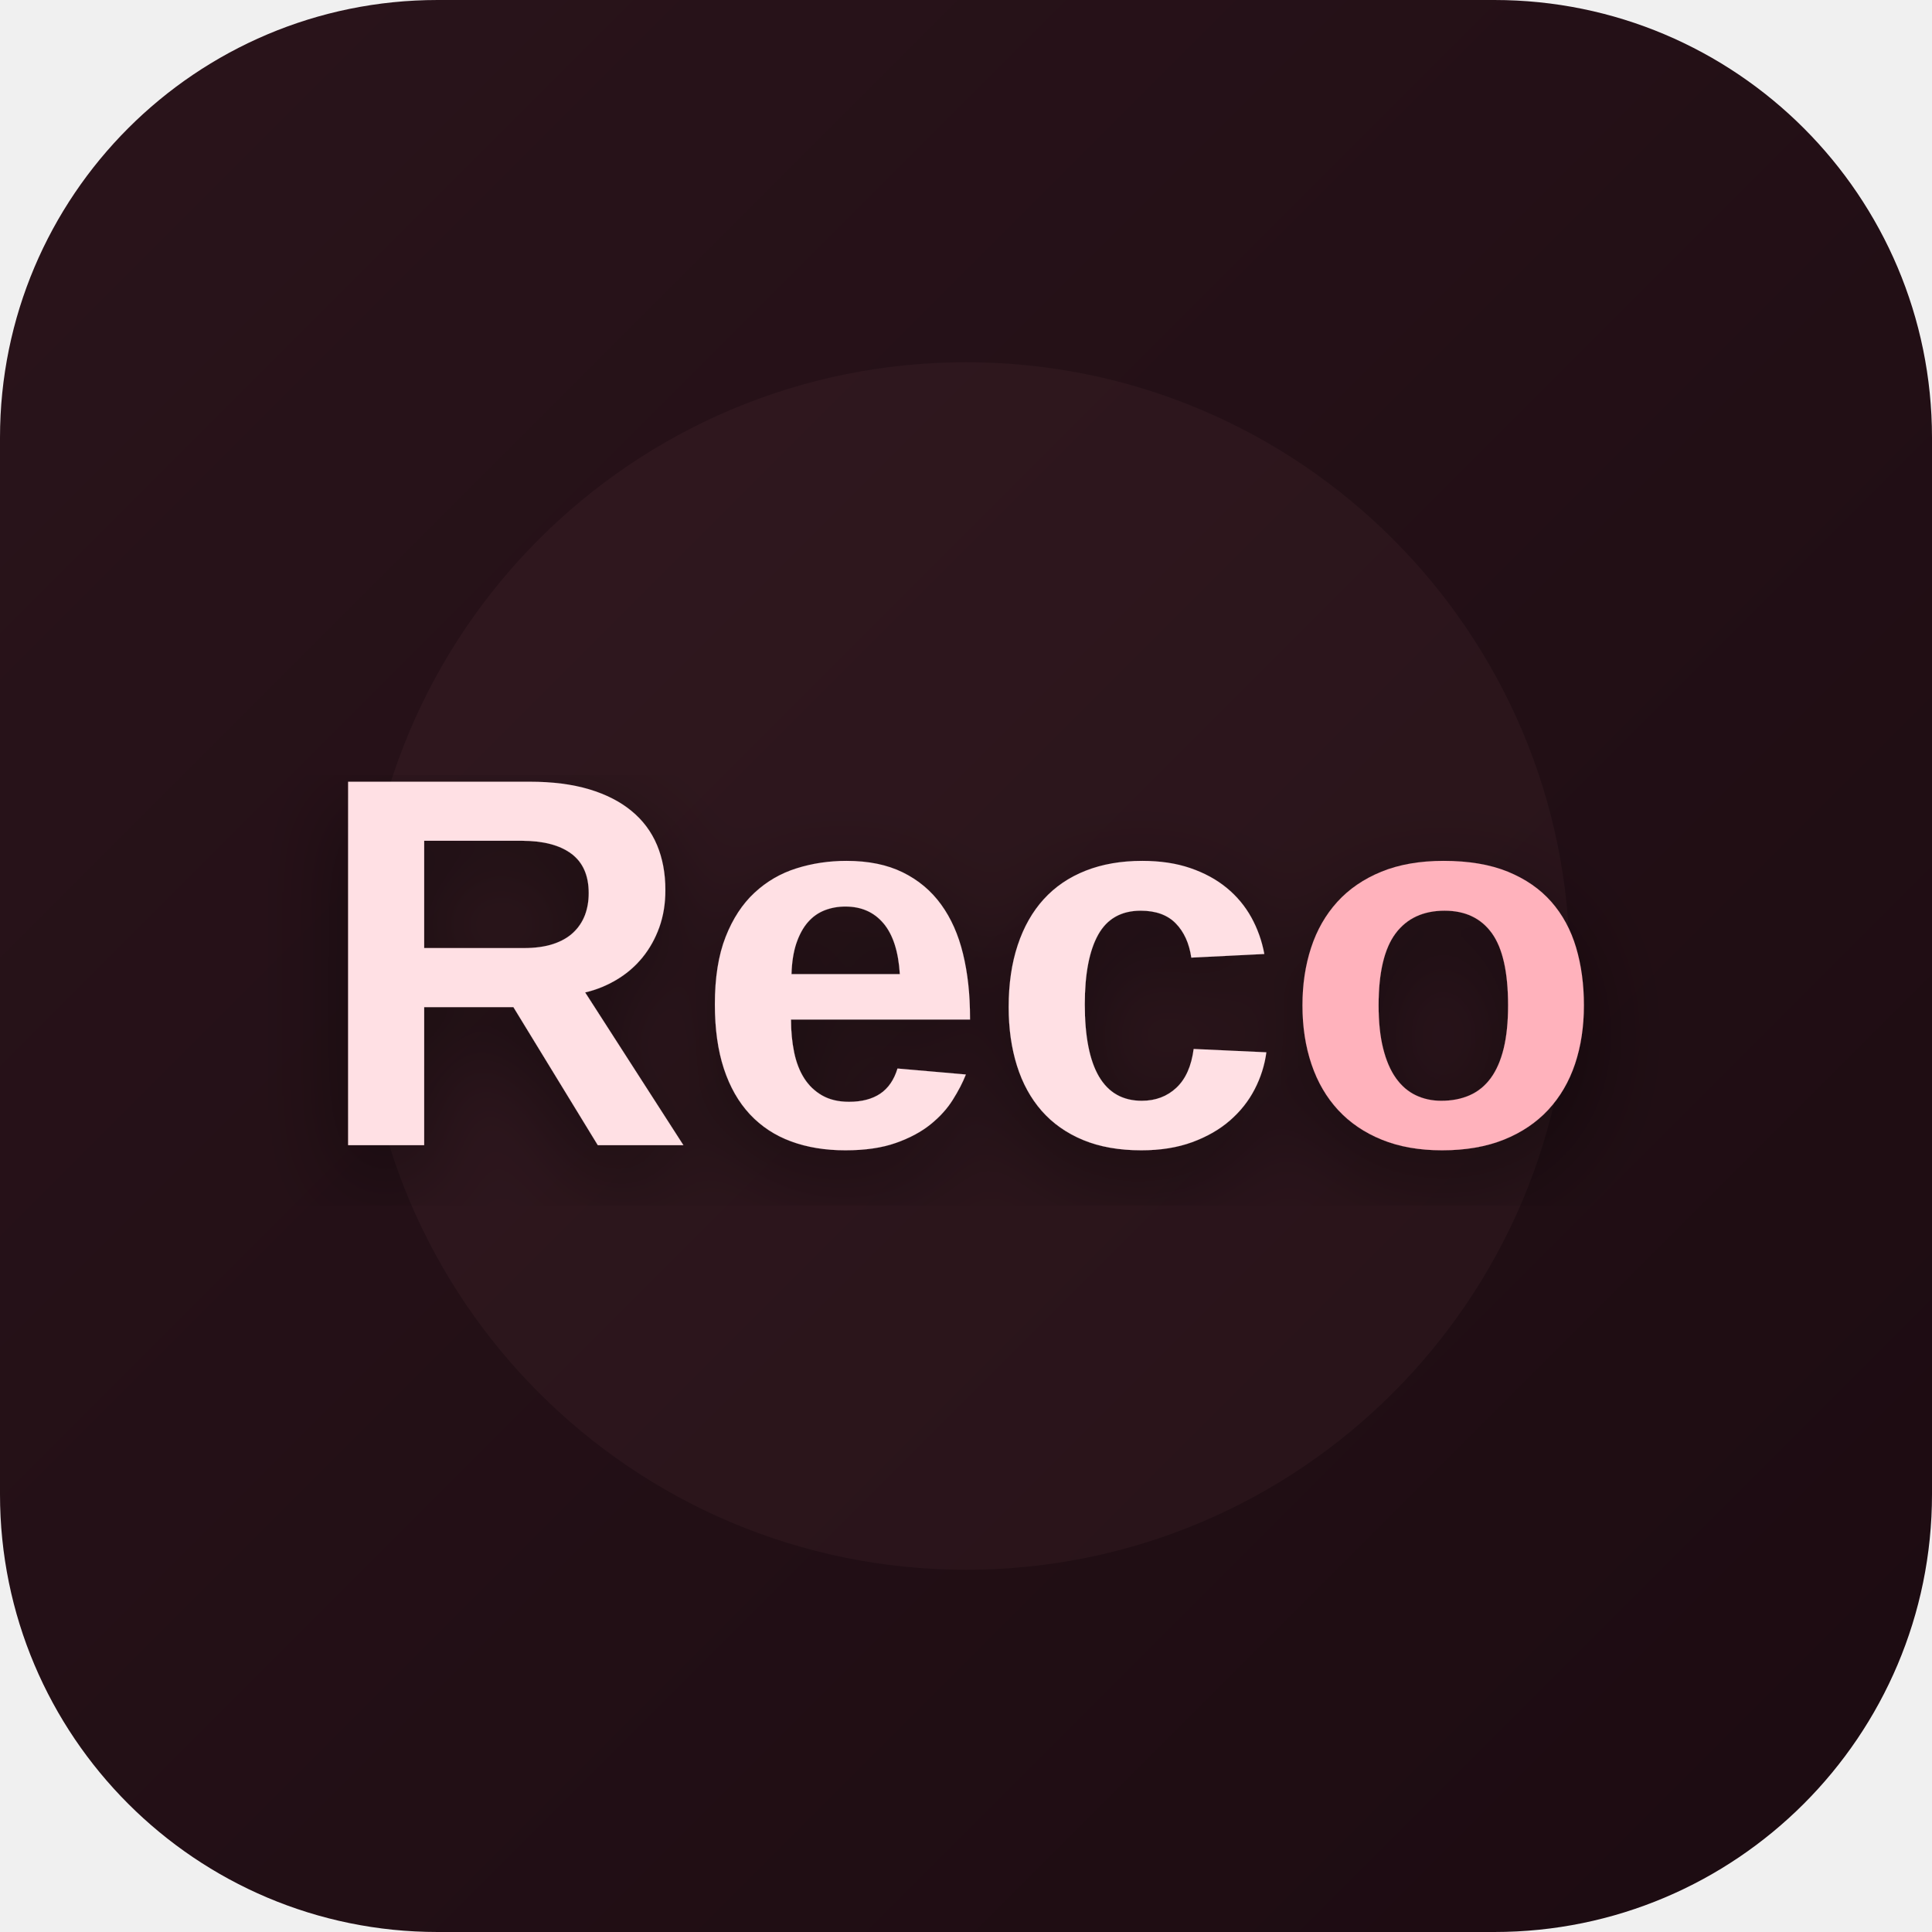
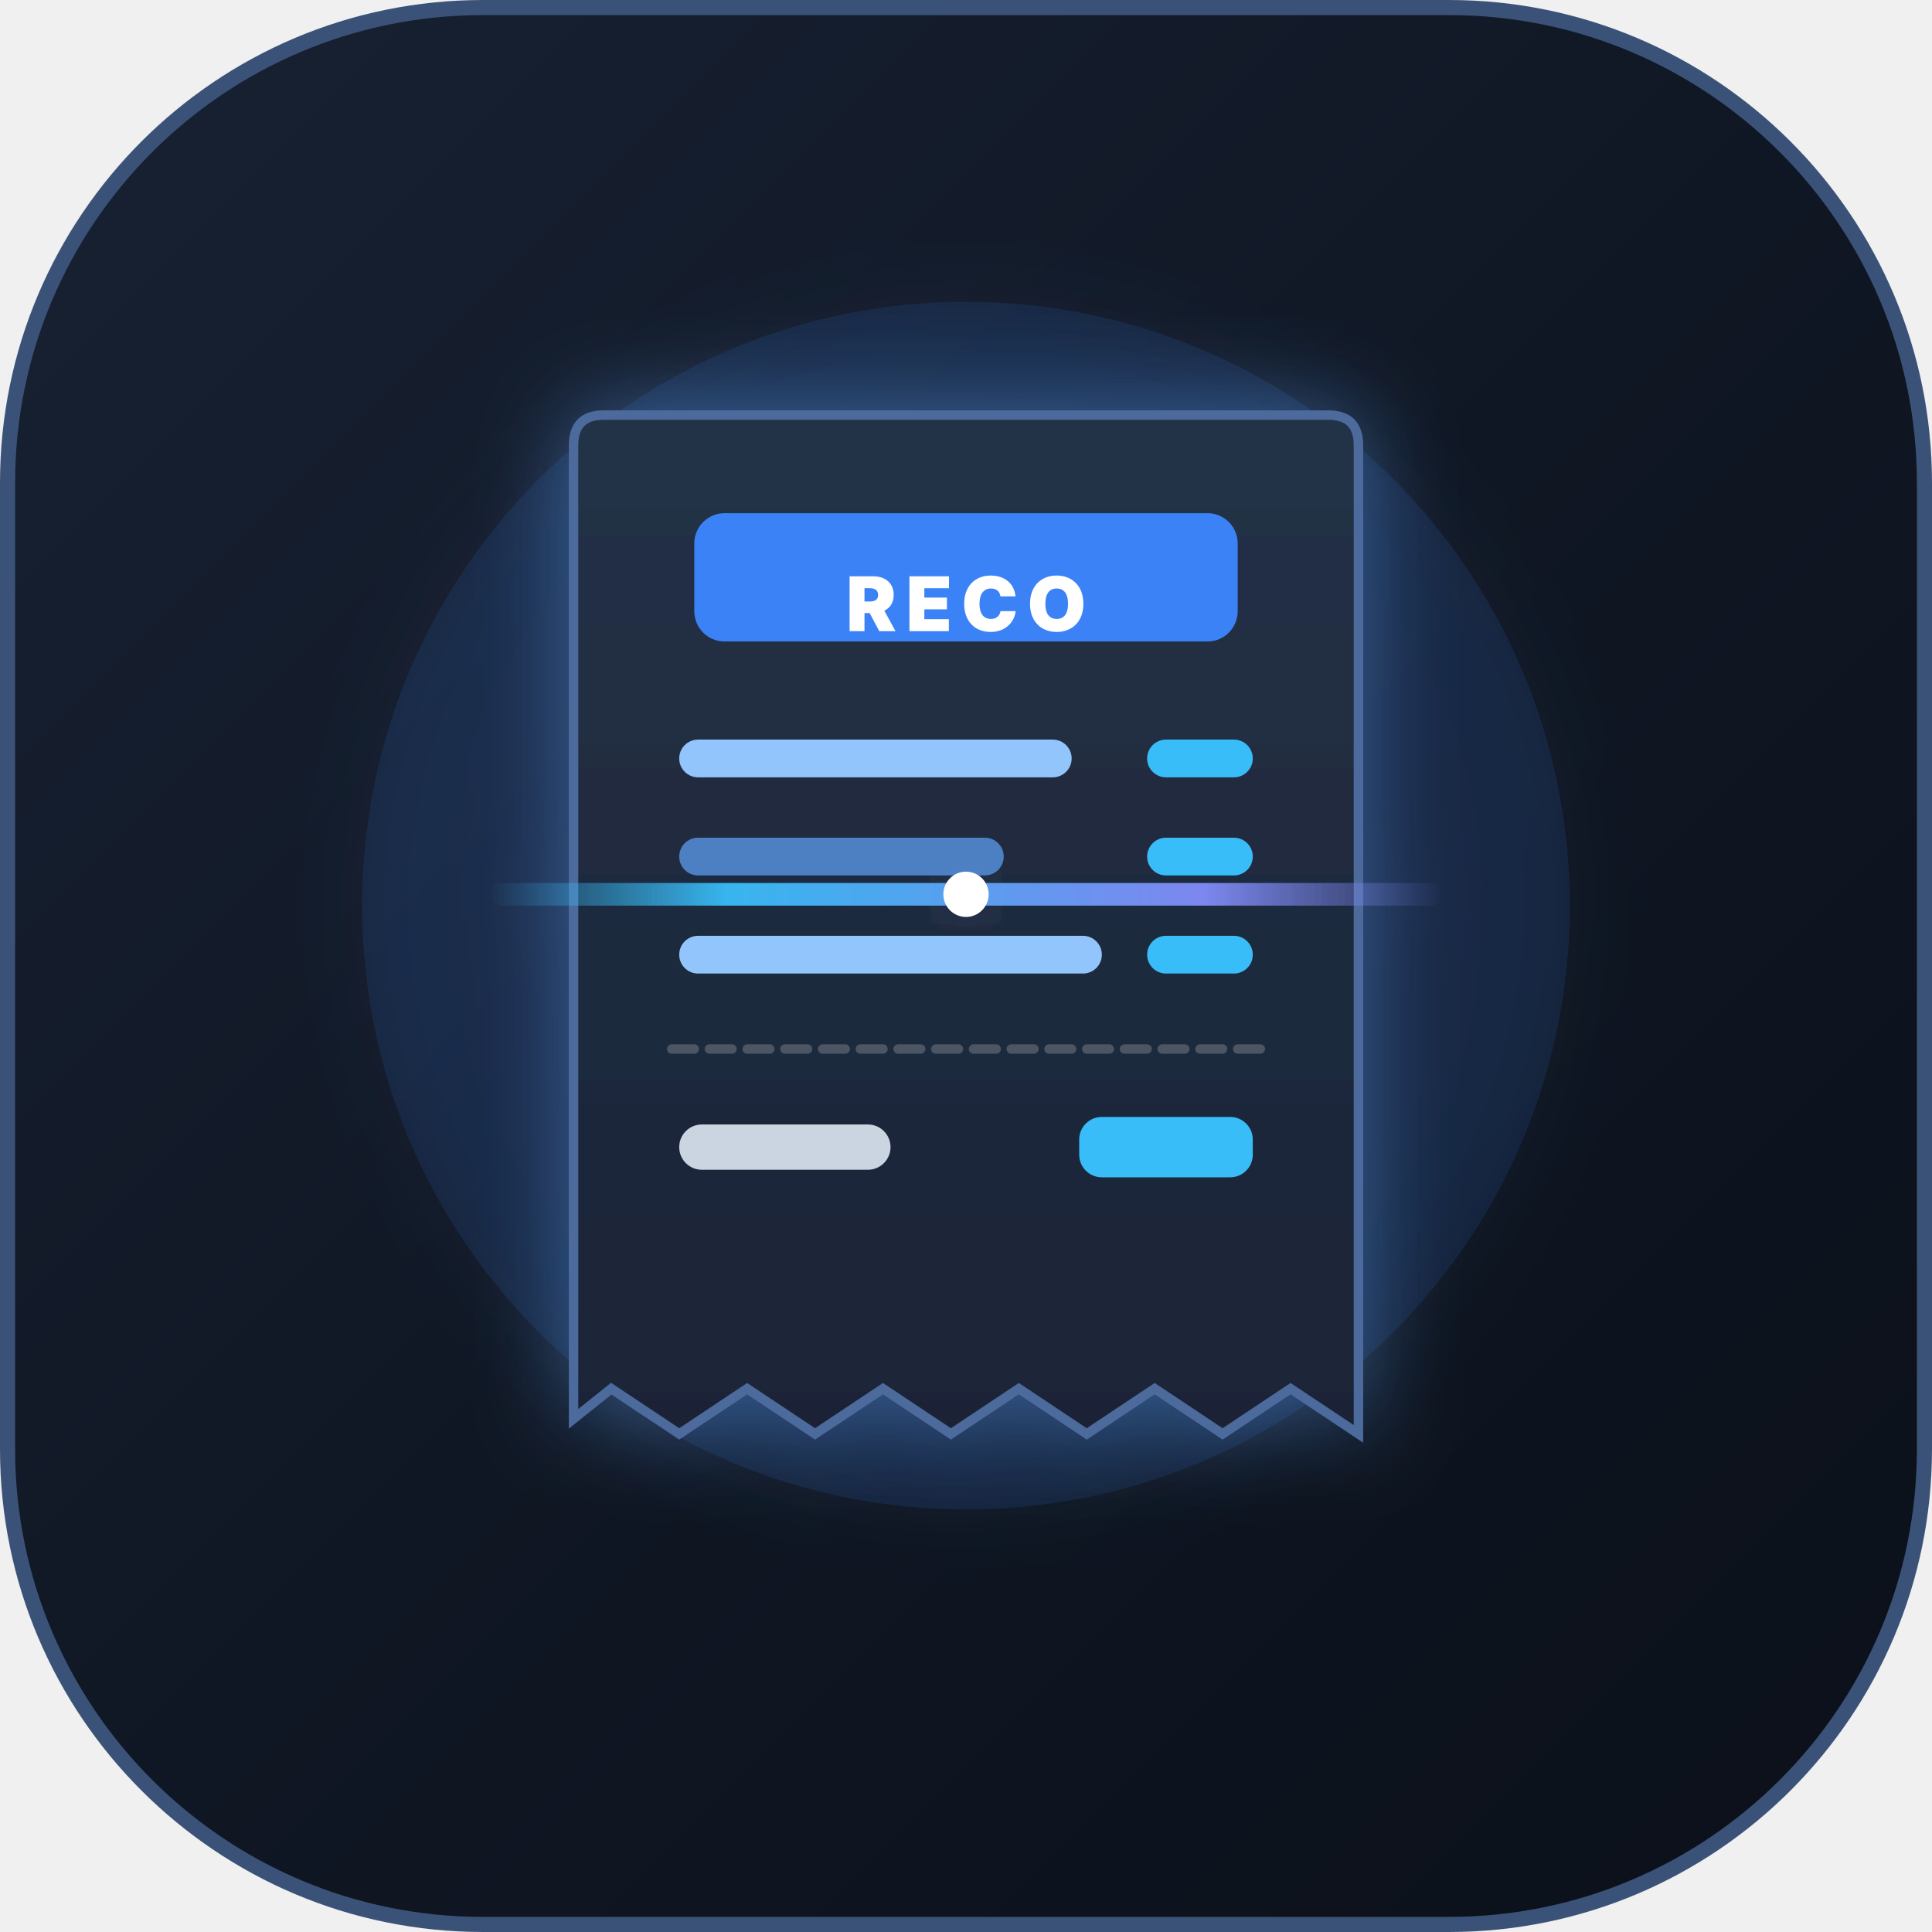
<svg xmlns="http://www.w3.org/2000/svg" viewBox="0 0 512 512" width="512" height="512">
  <defs>
-     <linearGradient id="bgDark" x1="0%" y1="0%" x2="100%" y2="100%">
-       <stop offset="0%" stop-color="#2a141b" />
-       <stop offset="100%" stop-color="#1c0b11" />
+     <linearGradient id="darkBg" x1="0%" y1="0%" x2="100%" y2="100%">
+       <stop offset="0%" stop-color="#182234" />
+       <stop offset="50%" stop-color="#101724" />
+       <stop offset="100%" stop-color="#0B1019" />
    </linearGradient>
-     <filter id="shadowDark" x="-10%" y="-10%" width="125%" height="125%">
-       <feDropShadow dx="0" dy="8" stdDeviation="12" flood-color="#000000" flood-opacity="0.45" />
+     <linearGradient id="receiptGradDark" x1="0%" y1="0%" x2="0%" y2="100%">
+       <stop offset="0%" stop-color="#243147" />
+       <stop offset="100%" stop-color="#1A2436" />
+     </linearGradient>
+     <linearGradient id="accentBeamDark" x1="0%" y1="0%" x2="100%" y2="0%">
+       <stop offset="0%" stop-color="#38BDF8" stop-opacity="0" />
+       <stop offset="25%" stop-color="#38BDF8" stop-opacity="0.95" />
+       <stop offset="75%" stop-color="#818CF8" stop-opacity="0.95" />
+       <stop offset="100%" stop-color="#818CF8" stop-opacity="0" />
+     </linearGradient>
+     <filter id="glowDark" x="-30%" y="-30%" width="160%" height="160%">
+       <feDropShadow dx="0" dy="0" stdDeviation="12" flood-color="#60A5FA" flood-opacity="0.45" />
    </filter>
  </defs>
-   <rect width="512" height="512" rx="116" fill="url(#bgDark)" />
-   <circle cx="256" cy="256" r="160" fill="#ffb2bc" fill-opacity="0.04" />
-   <g filter="url(#shadowDark)">
-     <path d="M181.11 303.48L158.42 303.48L136.06 266.90L112.41 266.90L112.41 303.48L92.25 303.48L92.25 207.16L140.37 207.16Q149.39 207.16 156.13 209.17Q162.86 211.19 167.37 214.92Q171.88 218.64 174.11 223.94Q176.33 229.24 176.33 235.87Q176.33 241.27 174.72 245.75Q173.11 250.22 170.28 253.71Q167.44 257.20 163.54 259.55Q159.65 261.91 155.07 263.01L181.11 303.48M156.02 236.69Q156.02 229.65 151.41 226.23Q146.80 222.81 138.25 222.81L112.41 222.81L112.41 251.25L138.80 251.25Q143.31 251.25 146.56 250.19Q149.80 249.13 151.89 247.18Q153.97 245.23 155 242.57Q156.02 239.90 156.02 236.69M224.04 304.84Q216.04 304.84 209.65 302.48Q203.26 300.13 198.75 295.31Q194.24 290.49 191.84 283.21Q189.45 275.93 189.45 266.15Q189.45 255.56 192.29 248.31Q195.13 241.06 199.95 236.59Q204.76 232.11 211.05 230.13Q217.34 228.14 224.32 228.14Q233.07 228.14 239.25 231.19Q245.44 234.23 249.40 239.70Q253.37 245.17 255.21 252.79Q257.06 260.41 257.06 269.64L257.06 270.18L209.62 270.18Q209.62 274.83 210.44 278.83Q211.26 282.83 213.10 285.74Q214.95 288.64 217.89 290.32Q220.83 291.99 225 291.99Q230.06 291.99 233.27 289.84Q236.48 287.68 237.85 283.17L255.97 284.75Q254.74 287.89 252.51 291.44Q250.29 295 246.60 297.97Q242.91 300.95 237.41 302.89Q231.90 304.84 224.04 304.84M224.04 240.24Q221.10 240.24 218.54 241.23Q215.98 242.23 214.10 244.38Q212.22 246.53 211.05 249.95Q209.89 253.37 209.75 258.15L238.47 258.15Q237.92 249.20 234.16 244.72Q230.40 240.24 224.04 240.24M302.45 304.84Q293.63 304.84 287.04 302.11Q280.44 299.37 276.06 294.38Q271.69 289.39 269.50 282.39Q267.31 275.38 267.31 266.90Q267.31 257.67 269.71 250.46Q272.10 243.25 276.61 238.29Q281.12 233.34 287.72 230.74Q294.32 228.14 302.72 228.14Q309.90 228.14 315.47 230.06Q321.04 231.97 325.08 235.29Q329.11 238.60 331.61 243.11Q334.10 247.63 335.06 252.82L315.71 253.78Q314.89 248.10 311.61 244.72Q308.33 241.34 302.31 241.34Q294.59 241.34 291.03 247.69Q287.48 254.05 287.48 266.15Q287.48 291.72 302.59 291.72Q308.06 291.72 311.75 288.27Q315.44 284.81 316.33 277.98L335.60 278.87Q334.92 283.99 332.49 288.68Q330.07 293.36 325.93 296.95Q321.80 300.54 315.92 302.69Q310.04 304.84 302.45 304.84" fill="#FFE0E4" />
-     <path d="M419.75 266.42Q419.75 274.90 417.40 281.94Q415.04 288.98 410.32 294.08Q405.60 299.17 398.56 302.01Q391.52 304.84 382.16 304.84Q373.13 304.84 366.23 302.04Q359.33 299.24 354.64 294.18Q349.96 289.12 347.57 282.04Q345.17 274.97 345.17 266.42Q345.17 258.15 347.46 251.15Q349.75 244.14 354.40 239.01Q359.05 233.89 366.09 231.01Q373.13 228.14 382.57 228.14Q392.55 228.14 399.59 231.01Q406.63 233.89 411.11 238.98Q415.58 244.07 417.67 251.08Q419.75 258.08 419.75 266.42M399.66 266.42Q399.66 253.23 395.35 247.28Q391.04 241.34 382.84 241.34Q374.36 241.34 369.85 247.35Q365.34 253.37 365.34 266.42Q365.34 273.06 366.54 277.84Q367.73 282.63 369.92 285.70Q372.11 288.78 375.18 290.25Q378.26 291.72 381.95 291.72Q386.19 291.72 389.51 290.25Q392.82 288.78 395.08 285.70Q397.33 282.63 398.50 277.84Q399.66 273.06 399.66 266.42" fill="#FFB2BC" />
+   <rect width="508" height="508" x="2" y="2" rx="126" fill="url(#darkBg)" stroke="#3b5278" stroke-width="4" />
+   <circle cx="256" cy="240" r="160" fill="#3B82F6" fill-opacity="0.12" filter="url(#glowDark)" />
+   <g filter="url(#glowDark)">
+     <path d="M 160 110               L 352 110               Q 360 110 360 118               L 360 380               L 342 368               L 324 380               L 306 368               L 288 380               L 270 368               L 252 380               L 234 368               L 216 380               L 198 368               L 180 380               L 162 368               L 152 376               L 152 118               Q 152 110 160 110 Z" fill="url(#receiptGradDark)" stroke="#4D6B9C" stroke-width="2.5" />
+     <rect x="184" y="136" width="144" height="34" rx="8" fill="#3B82F6" />
+     <text x="256" y="160" font-family="system-ui, -apple-system, sans-serif" font-weight="900" font-size="20" fill="#FFFFFF" letter-spacing="2.5" text-anchor="middle" dominant-baseline="central">RECO</text>
+     <rect x="180" y="196" width="104" height="10" rx="5" fill="#93C5FD" />
+     <rect x="304" y="196" width="28" height="10" rx="5" fill="#38BDF8" />
+     <rect x="180" y="222" width="86" height="10" rx="5" fill="#60A5FA" fill-opacity="0.7" />
+     <rect x="304" y="222" width="28" height="10" rx="5" fill="#38BDF8" />
+     <rect x="180" y="248" width="112" height="10" rx="5" fill="#93C5FD" />
+     <rect x="304" y="248" width="28" height="10" rx="5" fill="#38BDF8" />
+     <line x1="178" y1="278" x2="334" y2="278" stroke="#4B5563" stroke-width="2.5" stroke-dasharray="6 4" stroke-linecap="round" />
+     <rect x="180" y="298" width="56" height="12" rx="6" fill="#CBD5E1" />
+     <rect x="286" y="296" width="46" height="16" rx="6" fill="#38BDF8" />
+     <rect x="130" y="234" width="252" height="6" rx="3" fill="url(#accentBeamDark)" />
+     <circle cx="256" cy="237" r="6" fill="#FFFFFF" filter="url(#glowDark)" />
  </g>
</svg>
